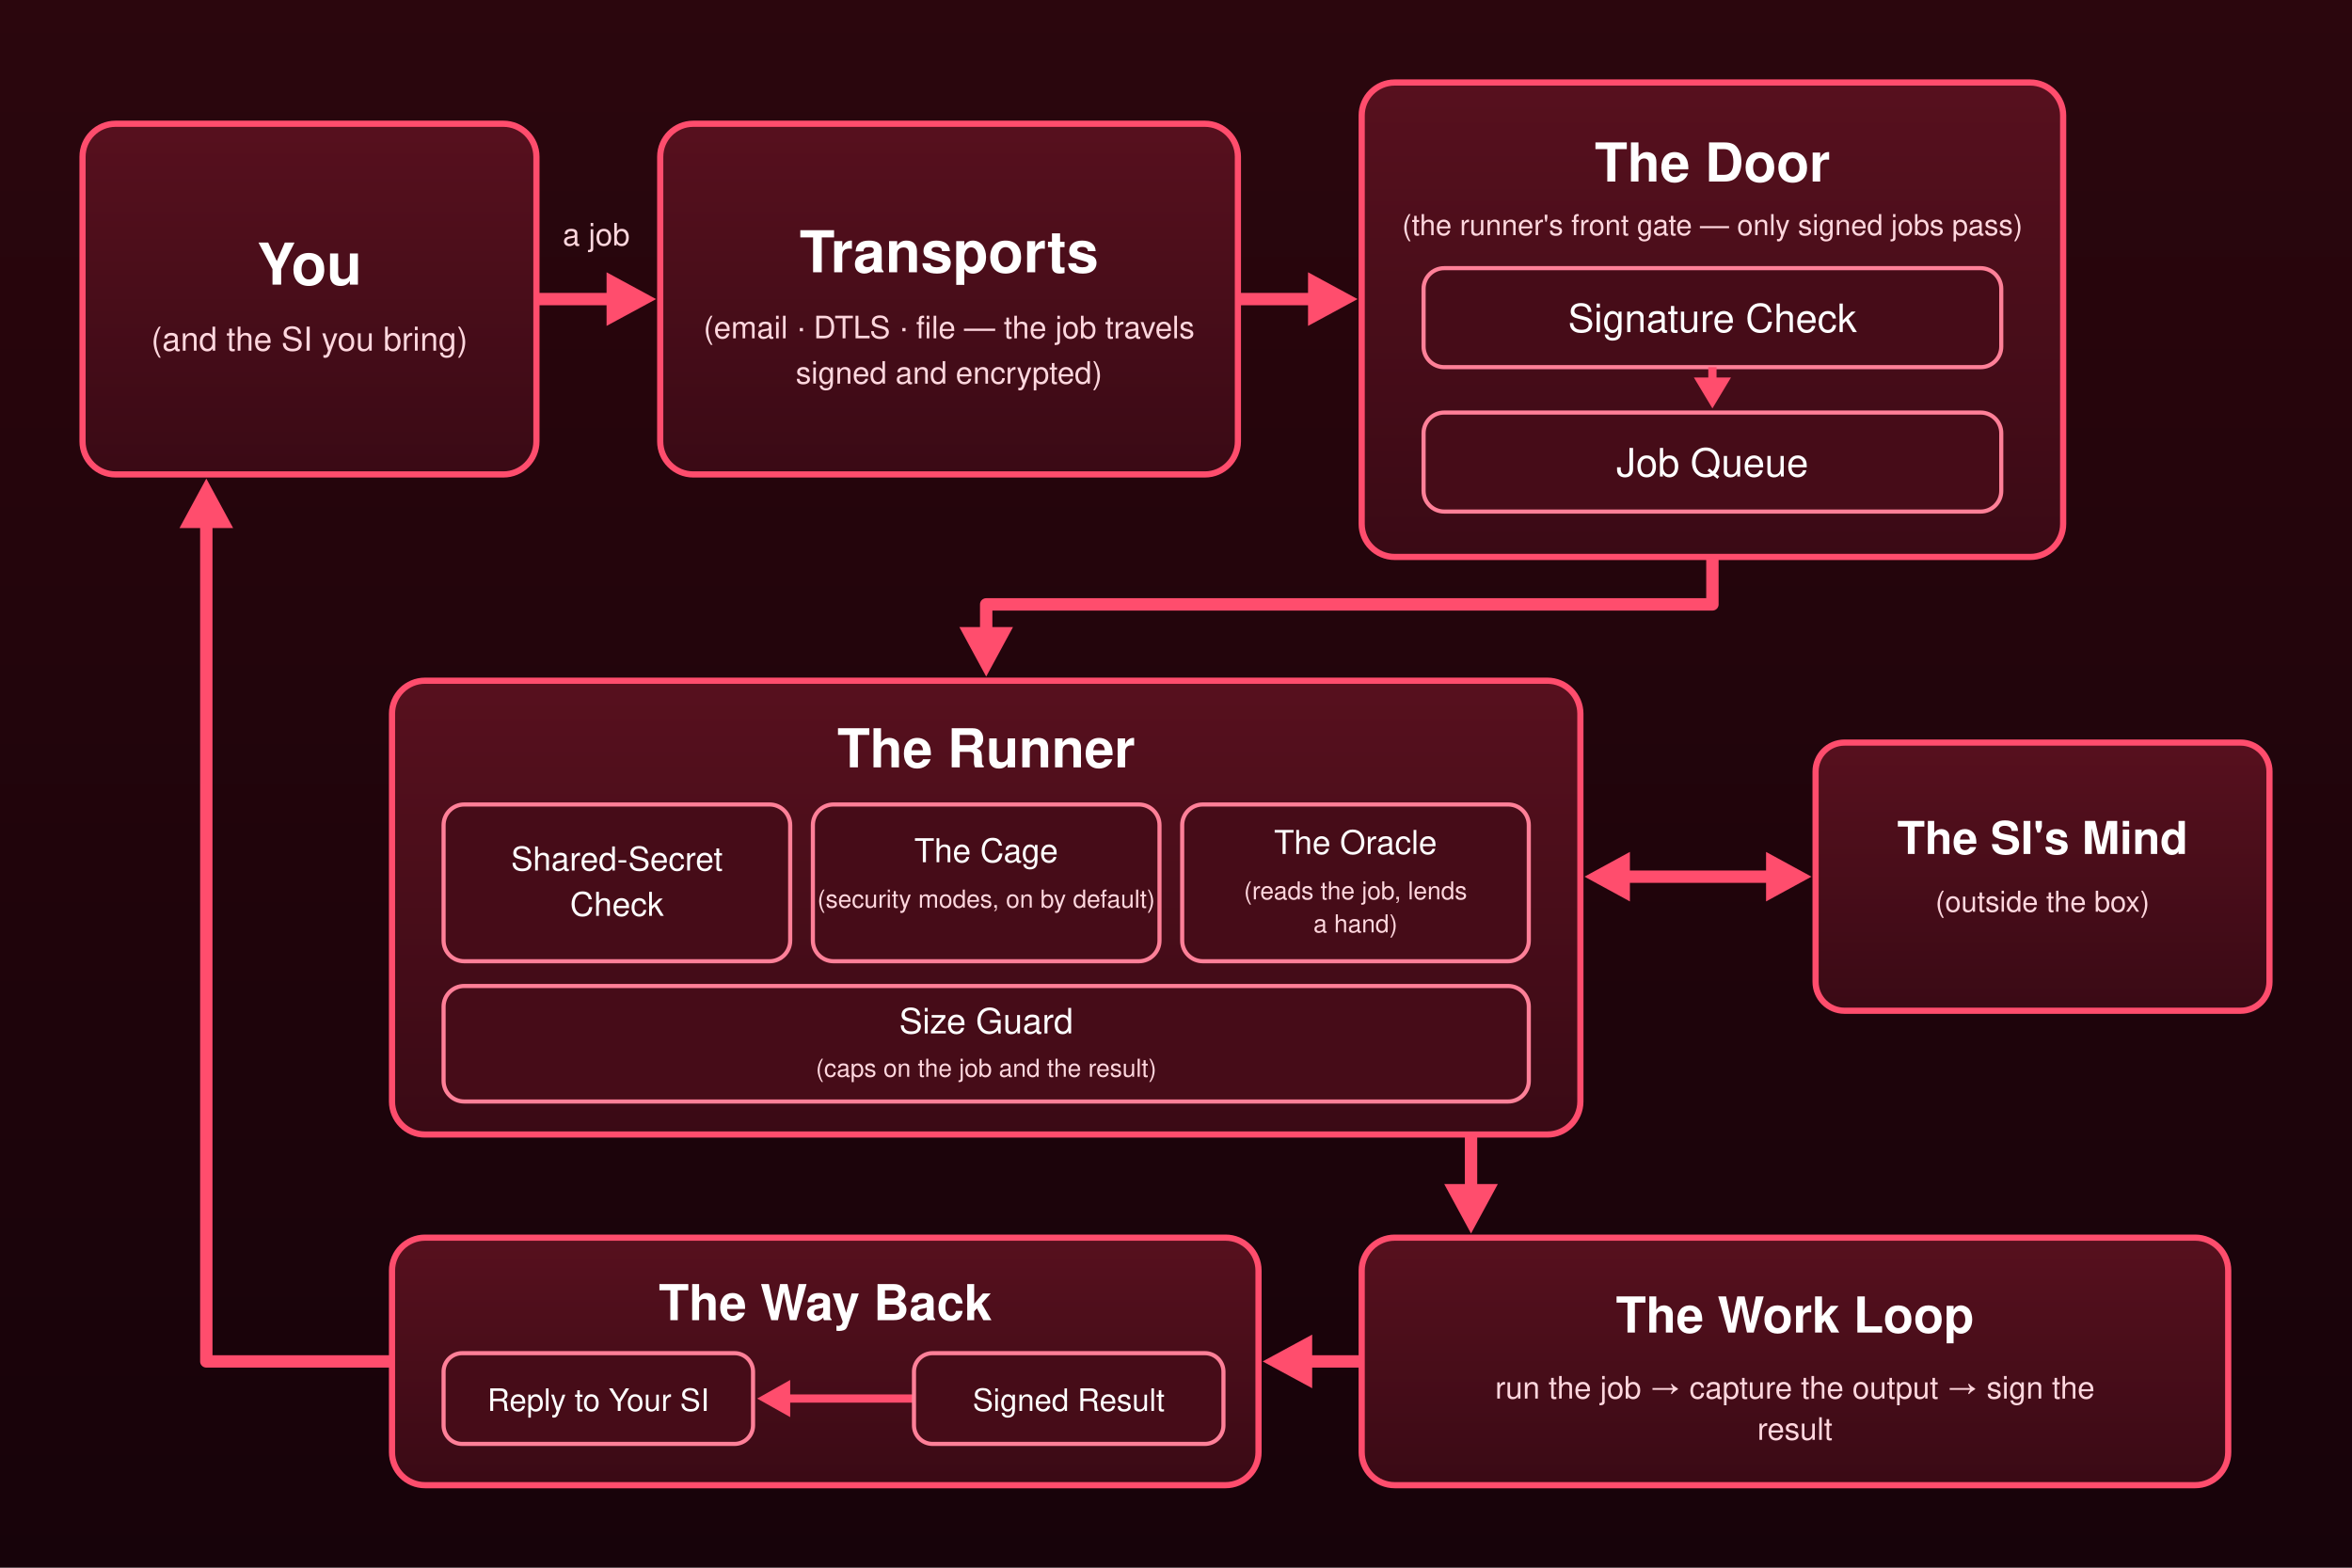
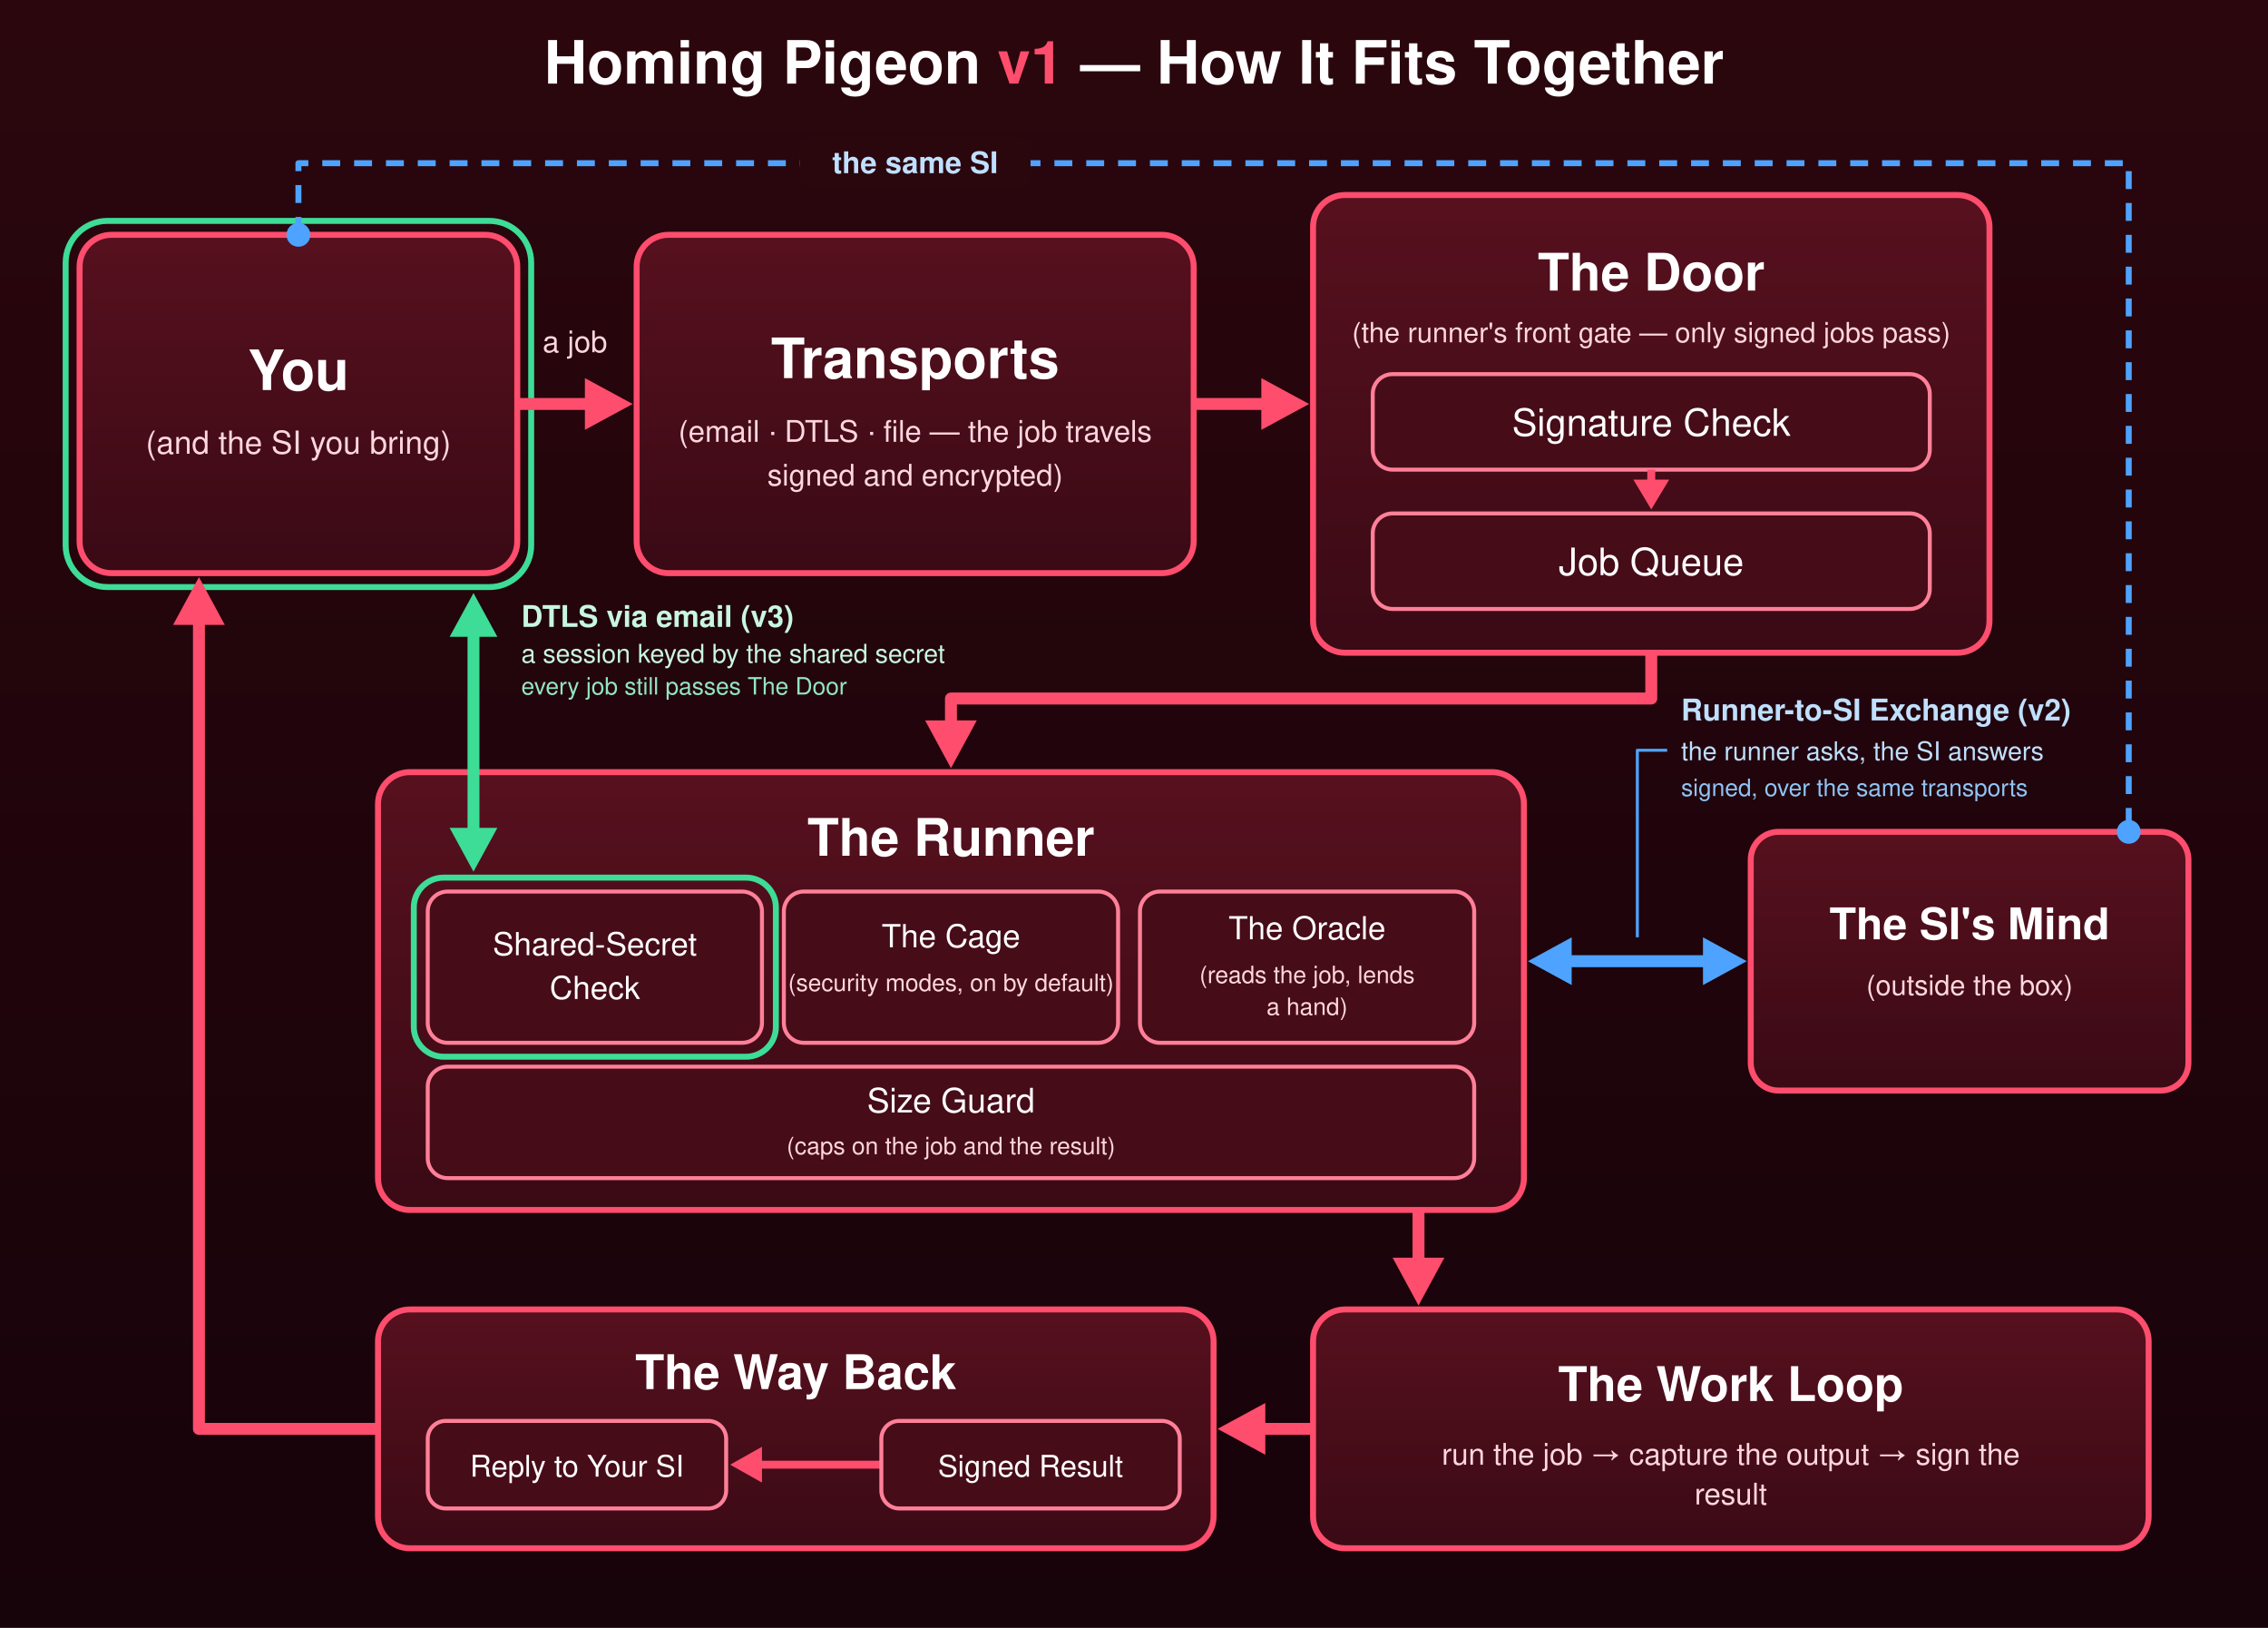
- <svg xmlns="http://www.w3.org/2000/svg" width="1140" height="760" viewBox="0 0 1140 760" font-family="Helvetica, Arial, sans-serif">
+ <svg xmlns="http://www.w3.org/2000/svg" width="1140" height="818" viewBox="0 0 1140 818" font-family="Helvetica, Arial, sans-serif">
  <defs>
    <linearGradient id="bg" x1="0" y1="0" x2="0" y2="1">
      <stop offset="0" stop-color="#2b060d" />
      <stop offset="1" stop-color="#17030a" />
    </linearGradient>
    <linearGradient id="box" x1="0" y1="0" x2="0" y2="1">
      <stop offset="0" stop-color="#57101e" />
      <stop offset="1" stop-color="#3a0a15" />
    </linearGradient>
  </defs>
-   <rect width="1140" height="760" fill="url(#bg)" />
-   <rect x="40" y="60" width="220" height="170" rx="16" fill="url(#box)" stroke="#ff4d6d" stroke-width="3" />
-   <text x="150" y="138" text-anchor="middle" fill="#ffffff" font-size="28" font-weight="bold">You</text>
-   <text x="150" y="170" text-anchor="middle" fill="#ffd7de" font-size="16">(and the SI you bring)</text>
-   <path d="M 260 145 L 295 145" fill="none" stroke="#ff4d6d" stroke-width="6" stroke-linejoin="round" />
-   <polygon points="318,145 294,132 294,158" fill="#ff4d6d" />
-   <text x="289" y="119" text-anchor="middle" fill="#ffd7de" font-size="15">a job</text>
-   <rect x="320" y="60" width="280" height="170" rx="16" fill="url(#box)" stroke="#ff4d6d" stroke-width="3" />
-   <text x="460" y="132" text-anchor="middle" fill="#ffffff" font-size="28" font-weight="bold">Transports</text>
-   <text x="460" y="164" text-anchor="middle" fill="#ffd7de" font-size="15">(email · DTLS · file — the job travels</text>
-   <text x="460" y="186" text-anchor="middle" fill="#ffd7de" font-size="15">signed and encrypted)</text>
-   <path d="M 600 145 L 635 145" fill="none" stroke="#ff4d6d" stroke-width="6" stroke-linejoin="round" />
-   <polygon points="658,145 634,132 634,158" fill="#ff4d6d" />
-   <rect x="660" y="40" width="340" height="230" rx="16" fill="url(#box)" stroke="#ff4d6d" stroke-width="3" />
-   <text x="830" y="88" text-anchor="middle" fill="#ffffff" font-size="26" font-weight="bold">The Door</text>
-   <text x="830" y="114" text-anchor="middle" fill="#ffd7de" font-size="14">(the runner's front gate — only signed jobs pass)</text>
-   <rect x="690" y="130" width="280" height="48" rx="10" fill="#460c18" stroke="#ff8098" stroke-width="2" />
-   <text x="830" y="161" text-anchor="middle" fill="#ffffff" font-size="19">Signature Check</text>
-   <path d="M 830 178 L 830 184" fill="none" stroke="#ff4d6d" stroke-width="4" stroke-linejoin="round" />
-   <polygon points="830,198 821,183 839,183" fill="#ff4d6d" />
-   <rect x="690" y="200" width="280" height="48" rx="10" fill="#460c18" stroke="#ff8098" stroke-width="2" />
-   <text x="830" y="231" text-anchor="middle" fill="#ffffff" font-size="19">Job Queue</text>
-   <path d="M 830 270 L 830 293 L 478 293 L 478 305" fill="none" stroke="#ff4d6d" stroke-width="6" stroke-linejoin="round" />
-   <polygon points="478,328 465,304 491,304" fill="#ff4d6d" />
-   <rect x="190" y="330" width="576" height="220" rx="16" fill="url(#box)" stroke="#ff4d6d" stroke-width="3" />
-   <text x="478" y="372" text-anchor="middle" fill="#ffffff" font-size="26" font-weight="bold">The Runner</text>
-   <rect x="215" y="390" width="168" height="76" rx="10" fill="#460c18" stroke="#ff8098" stroke-width="2" />
-   <text x="299" y="422" text-anchor="middle" fill="#ffffff" font-size="16">Shared-Secret</text>
-   <text x="299" y="444" text-anchor="middle" fill="#ffffff" font-size="16">Check</text>
-   <rect x="394" y="390" width="168" height="76" rx="10" fill="#460c18" stroke="#ff8098" stroke-width="2" />
-   <text x="478" y="418" text-anchor="middle" fill="#ffffff" font-size="16">The Cage</text>
-   <text x="478" y="440" text-anchor="middle" fill="#ffd7de" font-size="12">(security modes, on by default)</text>
-   <rect x="573" y="390" width="168" height="76" rx="10" fill="#460c18" stroke="#ff8098" stroke-width="2" />
-   <text x="657" y="414" text-anchor="middle" fill="#ffffff" font-size="16">The Oracle</text>
-   <text x="657" y="436" text-anchor="middle" fill="#ffd7de" font-size="12">(reads the job, lends</text>
-   <text x="657" y="452" text-anchor="middle" fill="#ffd7de" font-size="12">a hand)</text>
-   <rect x="215" y="478" width="526" height="56" rx="10" fill="#460c18" stroke="#ff8098" stroke-width="2" />
-   <text x="478" y="501" text-anchor="middle" fill="#ffffff" font-size="17">Size Guard</text>
-   <text x="478" y="522" text-anchor="middle" fill="#ffd7de" font-size="12">(caps on the job and the result)</text>
-   <rect x="880" y="360" width="220" height="130" rx="14" fill="url(#box)" stroke="#ff4d6d" stroke-width="3" />
-   <text x="990" y="414" text-anchor="middle" fill="#ffffff" font-size="22" font-weight="bold">The SI's Mind</text>
-   <text x="990" y="442" text-anchor="middle" fill="#ffd7de" font-size="14">(outside the box)</text>
-   <path d="M 789 425 L 857 425" fill="none" stroke="#ff4d6d" stroke-width="6" stroke-linejoin="round" />
-   <polygon points="768,425 790,413 790,437" fill="#ff4d6d" />
-   <polygon points="878,425 856,413 856,437" fill="#ff4d6d" />
-   <path d="M 713 550 L 713 575" fill="none" stroke="#ff4d6d" stroke-width="6" stroke-linejoin="round" />
-   <polygon points="713,598 700,574 726,574" fill="#ff4d6d" />
-   <rect x="660" y="600" width="420" height="120" rx="16" fill="url(#box)" stroke="#ff4d6d" stroke-width="3" />
-   <text x="870" y="646" text-anchor="middle" fill="#ffffff" font-size="24" font-weight="bold">The Work Loop</text>
-   <text x="870" y="678" text-anchor="middle" fill="#ffd7de" font-size="15">run the job → capture the output → sign the</text>
-   <text x="870" y="698" text-anchor="middle" fill="#ffd7de" font-size="15">result</text>
-   <path d="M 660 660 L 635 660" fill="none" stroke="#ff4d6d" stroke-width="6" stroke-linejoin="round" />
-   <polygon points="612,660 636,647 636,673" fill="#ff4d6d" />
-   <rect x="190" y="600" width="420" height="120" rx="16" fill="url(#box)" stroke="#ff4d6d" stroke-width="3" />
-   <text x="400" y="640" text-anchor="middle" fill="#ffffff" font-size="24" font-weight="bold">The Way Back</text>
-   <rect x="215" y="656" width="150" height="44" rx="9" fill="#460c18" stroke="#ff8098" stroke-width="2" />
-   <text x="290" y="684" text-anchor="middle" fill="#ffffff" font-size="15">Reply to Your SI</text>
-   <path d="M 443 678 L 382 678" fill="none" stroke="#ff4d6d" stroke-width="4" stroke-linejoin="round" />
-   <polygon points="367,678 383,669 383,687" fill="#ff4d6d" />
-   <rect x="443" y="656" width="150" height="44" rx="9" fill="#460c18" stroke="#ff8098" stroke-width="2" />
-   <text x="518" y="684" text-anchor="middle" fill="#ffffff" font-size="15">Signed Result</text>
-   <path d="M 190 660 L 100 660 L 100 255" fill="none" stroke="#ff4d6d" stroke-width="6" stroke-linejoin="round" />
-   <polygon points="100,232 87,256 113,256" fill="#ff4d6d" />
+   <rect width="1140" height="818" fill="url(#bg)" />
+   <text x="570" y="42" text-anchor="middle" fill="#ffffff" font-size="30" font-weight="bold">Homing Pigeon <tspan fill="#ff4d6d">v1</tspan> — How It Fits Together</text>
+   <rect x="33" y="111" width="234" height="184" rx="21" fill="none" stroke="#3ddc97" stroke-width="3" />
+   <rect x="40" y="118" width="220" height="170" rx="16" fill="url(#box)" stroke="#ff4d6d" stroke-width="3" />
+   <text x="150" y="196" text-anchor="middle" fill="#ffffff" font-size="28" font-weight="bold">You</text>
+   <text x="150" y="228" text-anchor="middle" fill="#ffd7de" font-size="16">(and the SI you bring)</text>
+   <path d="M 260 203 L 295 203" fill="none" stroke="#ff4d6d" stroke-width="6" stroke-linejoin="round" />
+   <polygon points="318,203 294,190 294,216" fill="#ff4d6d" />
+   <text x="289" y="177" text-anchor="middle" fill="#ffd7de" font-size="15">a job</text>
+   <rect x="320" y="118" width="280" height="170" rx="16" fill="url(#box)" stroke="#ff4d6d" stroke-width="3" />
+   <text x="460" y="190" text-anchor="middle" fill="#ffffff" font-size="28" font-weight="bold">Transports</text>
+   <text x="460" y="222" text-anchor="middle" fill="#ffd7de" font-size="15">(email · DTLS · file — the job travels</text>
+   <text x="460" y="244" text-anchor="middle" fill="#ffd7de" font-size="15">signed and encrypted)</text>
+   <path d="M 600 203 L 635 203" fill="none" stroke="#ff4d6d" stroke-width="6" stroke-linejoin="round" />
+   <polygon points="658,203 634,190 634,216" fill="#ff4d6d" />
+   <rect x="660" y="98" width="340" height="230" rx="16" fill="url(#box)" stroke="#ff4d6d" stroke-width="3" />
+   <text x="830" y="146" text-anchor="middle" fill="#ffffff" font-size="26" font-weight="bold">The Door</text>
+   <text x="830" y="172" text-anchor="middle" fill="#ffd7de" font-size="14">(the runner's front gate — only signed jobs pass)</text>
+   <rect x="690" y="188" width="280" height="48" rx="10" fill="#460c18" stroke="#ff8098" stroke-width="2" />
+   <text x="830" y="219" text-anchor="middle" fill="#ffffff" font-size="19">Signature Check</text>
+   <path d="M 830 236 L 830 242" fill="none" stroke="#ff4d6d" stroke-width="4" stroke-linejoin="round" />
+   <polygon points="830,256 821,241 839,241" fill="#ff4d6d" />
+   <rect x="690" y="258" width="280" height="48" rx="10" fill="#460c18" stroke="#ff8098" stroke-width="2" />
+   <text x="830" y="289" text-anchor="middle" fill="#ffffff" font-size="19">Job Queue</text>
+   <path d="M 830 328 L 830 351 L 478 351 L 478 363" fill="none" stroke="#ff4d6d" stroke-width="6" stroke-linejoin="round" />
+   <polygon points="478,386 465,362 491,362" fill="#ff4d6d" />
+   <rect x="190" y="388" width="576" height="220" rx="16" fill="url(#box)" stroke="#ff4d6d" stroke-width="3" />
+   <text x="478" y="430" text-anchor="middle" fill="#ffffff" font-size="26" font-weight="bold">The Runner</text>
+   <rect x="208" y="441" width="182" height="90" rx="15" fill="none" stroke="#3ddc97" stroke-width="3" />
+   <rect x="215" y="448" width="168" height="76" rx="10" fill="#460c18" stroke="#ff8098" stroke-width="2" />
+   <text x="299" y="480" text-anchor="middle" fill="#ffffff" font-size="16">Shared-Secret</text>
+   <text x="299" y="502" text-anchor="middle" fill="#ffffff" font-size="16">Check</text>
+   <rect x="394" y="448" width="168" height="76" rx="10" fill="#460c18" stroke="#ff8098" stroke-width="2" />
+   <text x="478" y="476" text-anchor="middle" fill="#ffffff" font-size="16">The Cage</text>
+   <text x="478" y="498" text-anchor="middle" fill="#ffd7de" font-size="12">(security modes, on by default)</text>
+   <rect x="573" y="448" width="168" height="76" rx="10" fill="#460c18" stroke="#ff8098" stroke-width="2" />
+   <text x="657" y="472" text-anchor="middle" fill="#ffffff" font-size="16">The Oracle</text>
+   <text x="657" y="494" text-anchor="middle" fill="#ffd7de" font-size="12">(reads the job, lends</text>
+   <text x="657" y="510" text-anchor="middle" fill="#ffd7de" font-size="12">a hand)</text>
+   <rect x="215" y="536" width="526" height="56" rx="10" fill="#460c18" stroke="#ff8098" stroke-width="2" />
+   <text x="478" y="559" text-anchor="middle" fill="#ffffff" font-size="17">Size Guard</text>
+   <text x="478" y="580" text-anchor="middle" fill="#ffd7de" font-size="12">(caps on the job and the result)</text>
+   <rect x="880" y="418" width="220" height="130" rx="14" fill="url(#box)" stroke="#ff4d6d" stroke-width="3" />
+   <text x="990" y="472" text-anchor="middle" fill="#ffffff" font-size="22" font-weight="bold">The SI's Mind</text>
+   <text x="990" y="500" text-anchor="middle" fill="#ffd7de" font-size="14">(outside the box)</text>
+   <path d="M 789 483 L 857 483" fill="none" stroke="#4da3ff" stroke-width="6" stroke-linejoin="round" />
+   <polygon points="768,483 790,471 790,495" fill="#4da3ff" />
+   <polygon points="878,483 856,471 856,495" fill="#4da3ff" />
+   <path d="M 823 471 L 823 377 L 838 377" fill="none" stroke="#4da3ff" stroke-width="1.5" stroke-linejoin="round" />
+   <text x="845" y="362" fill="#bfe0ff" font-size="15" font-weight="bold">Runner-to-SI Exchange (v2)</text>
+   <text x="845" y="382" fill="#bfe0ff" font-size="13">the runner asks, the SI answers</text>
+   <text x="845" y="400" fill="#8fc4f5" font-size="12">signed, over the same transports</text>
+   <path d="M 238 319 L 238 417" fill="none" stroke="#3ddc97" stroke-width="6" stroke-linejoin="round" />
+   <polygon points="238,298 226,320 250,320" fill="#3ddc97" />
+   <polygon points="238,438 226,416 250,416" fill="#3ddc97" />
+   <text x="262" y="315" fill="#c8f7e1" font-size="15" font-weight="bold">DTLS via email (v3)</text>
+   <text x="262" y="333" fill="#c8f7e1" font-size="13">a session keyed by the shared secret</text>
+   <text x="262" y="349" fill="#93e6c2" font-size="12">every job still passes The Door</text>
+   <path d="M 150 118 L 150 82 L 1070 82 L 1070 418" fill="none" stroke="#4da3ff" stroke-width="3" stroke-dasharray="9 7" stroke-linejoin="round" />
+   <circle cx="150" cy="118" r="6" fill="#4da3ff" />
+   <circle cx="1070" cy="418" r="6" fill="#4da3ff" />
+   <rect x="402" y="69" width="116" height="26" rx="6" fill="#2a060d" />
+   <text x="460" y="87" text-anchor="middle" fill="#bfe0ff" font-size="15" font-weight="bold">the same SI</text>
+   <path d="M 713 608 L 713 633" fill="none" stroke="#ff4d6d" stroke-width="6" stroke-linejoin="round" />
+   <polygon points="713,656 700,632 726,632" fill="#ff4d6d" />
+   <rect x="660" y="658" width="420" height="120" rx="16" fill="url(#box)" stroke="#ff4d6d" stroke-width="3" />
+   <text x="870" y="704" text-anchor="middle" fill="#ffffff" font-size="24" font-weight="bold">The Work Loop</text>
+   <text x="870" y="736" text-anchor="middle" fill="#ffd7de" font-size="15">run the job → capture the output → sign the</text>
+   <text x="870" y="756" text-anchor="middle" fill="#ffd7de" font-size="15">result</text>
+   <path d="M 660 718 L 635 718" fill="none" stroke="#ff4d6d" stroke-width="6" stroke-linejoin="round" />
+   <polygon points="612,718 636,705 636,731" fill="#ff4d6d" />
+   <rect x="190" y="658" width="420" height="120" rx="16" fill="url(#box)" stroke="#ff4d6d" stroke-width="3" />
+   <text x="400" y="698" text-anchor="middle" fill="#ffffff" font-size="24" font-weight="bold">The Way Back</text>
+   <rect x="215" y="714" width="150" height="44" rx="9" fill="#460c18" stroke="#ff8098" stroke-width="2" />
+   <text x="290" y="742" text-anchor="middle" fill="#ffffff" font-size="15">Reply to Your SI</text>
+   <path d="M 443 736 L 382 736" fill="none" stroke="#ff4d6d" stroke-width="4" stroke-linejoin="round" />
+   <polygon points="367,736 383,727 383,745" fill="#ff4d6d" />
+   <rect x="443" y="714" width="150" height="44" rx="9" fill="#460c18" stroke="#ff8098" stroke-width="2" />
+   <text x="518" y="742" text-anchor="middle" fill="#ffffff" font-size="15">Signed Result</text>
+   <path d="M 190 718 L 100 718 L 100 313" fill="none" stroke="#ff4d6d" stroke-width="6" stroke-linejoin="round" />
+   <polygon points="100,290 87,314 113,314" fill="#ff4d6d" />
</svg>
